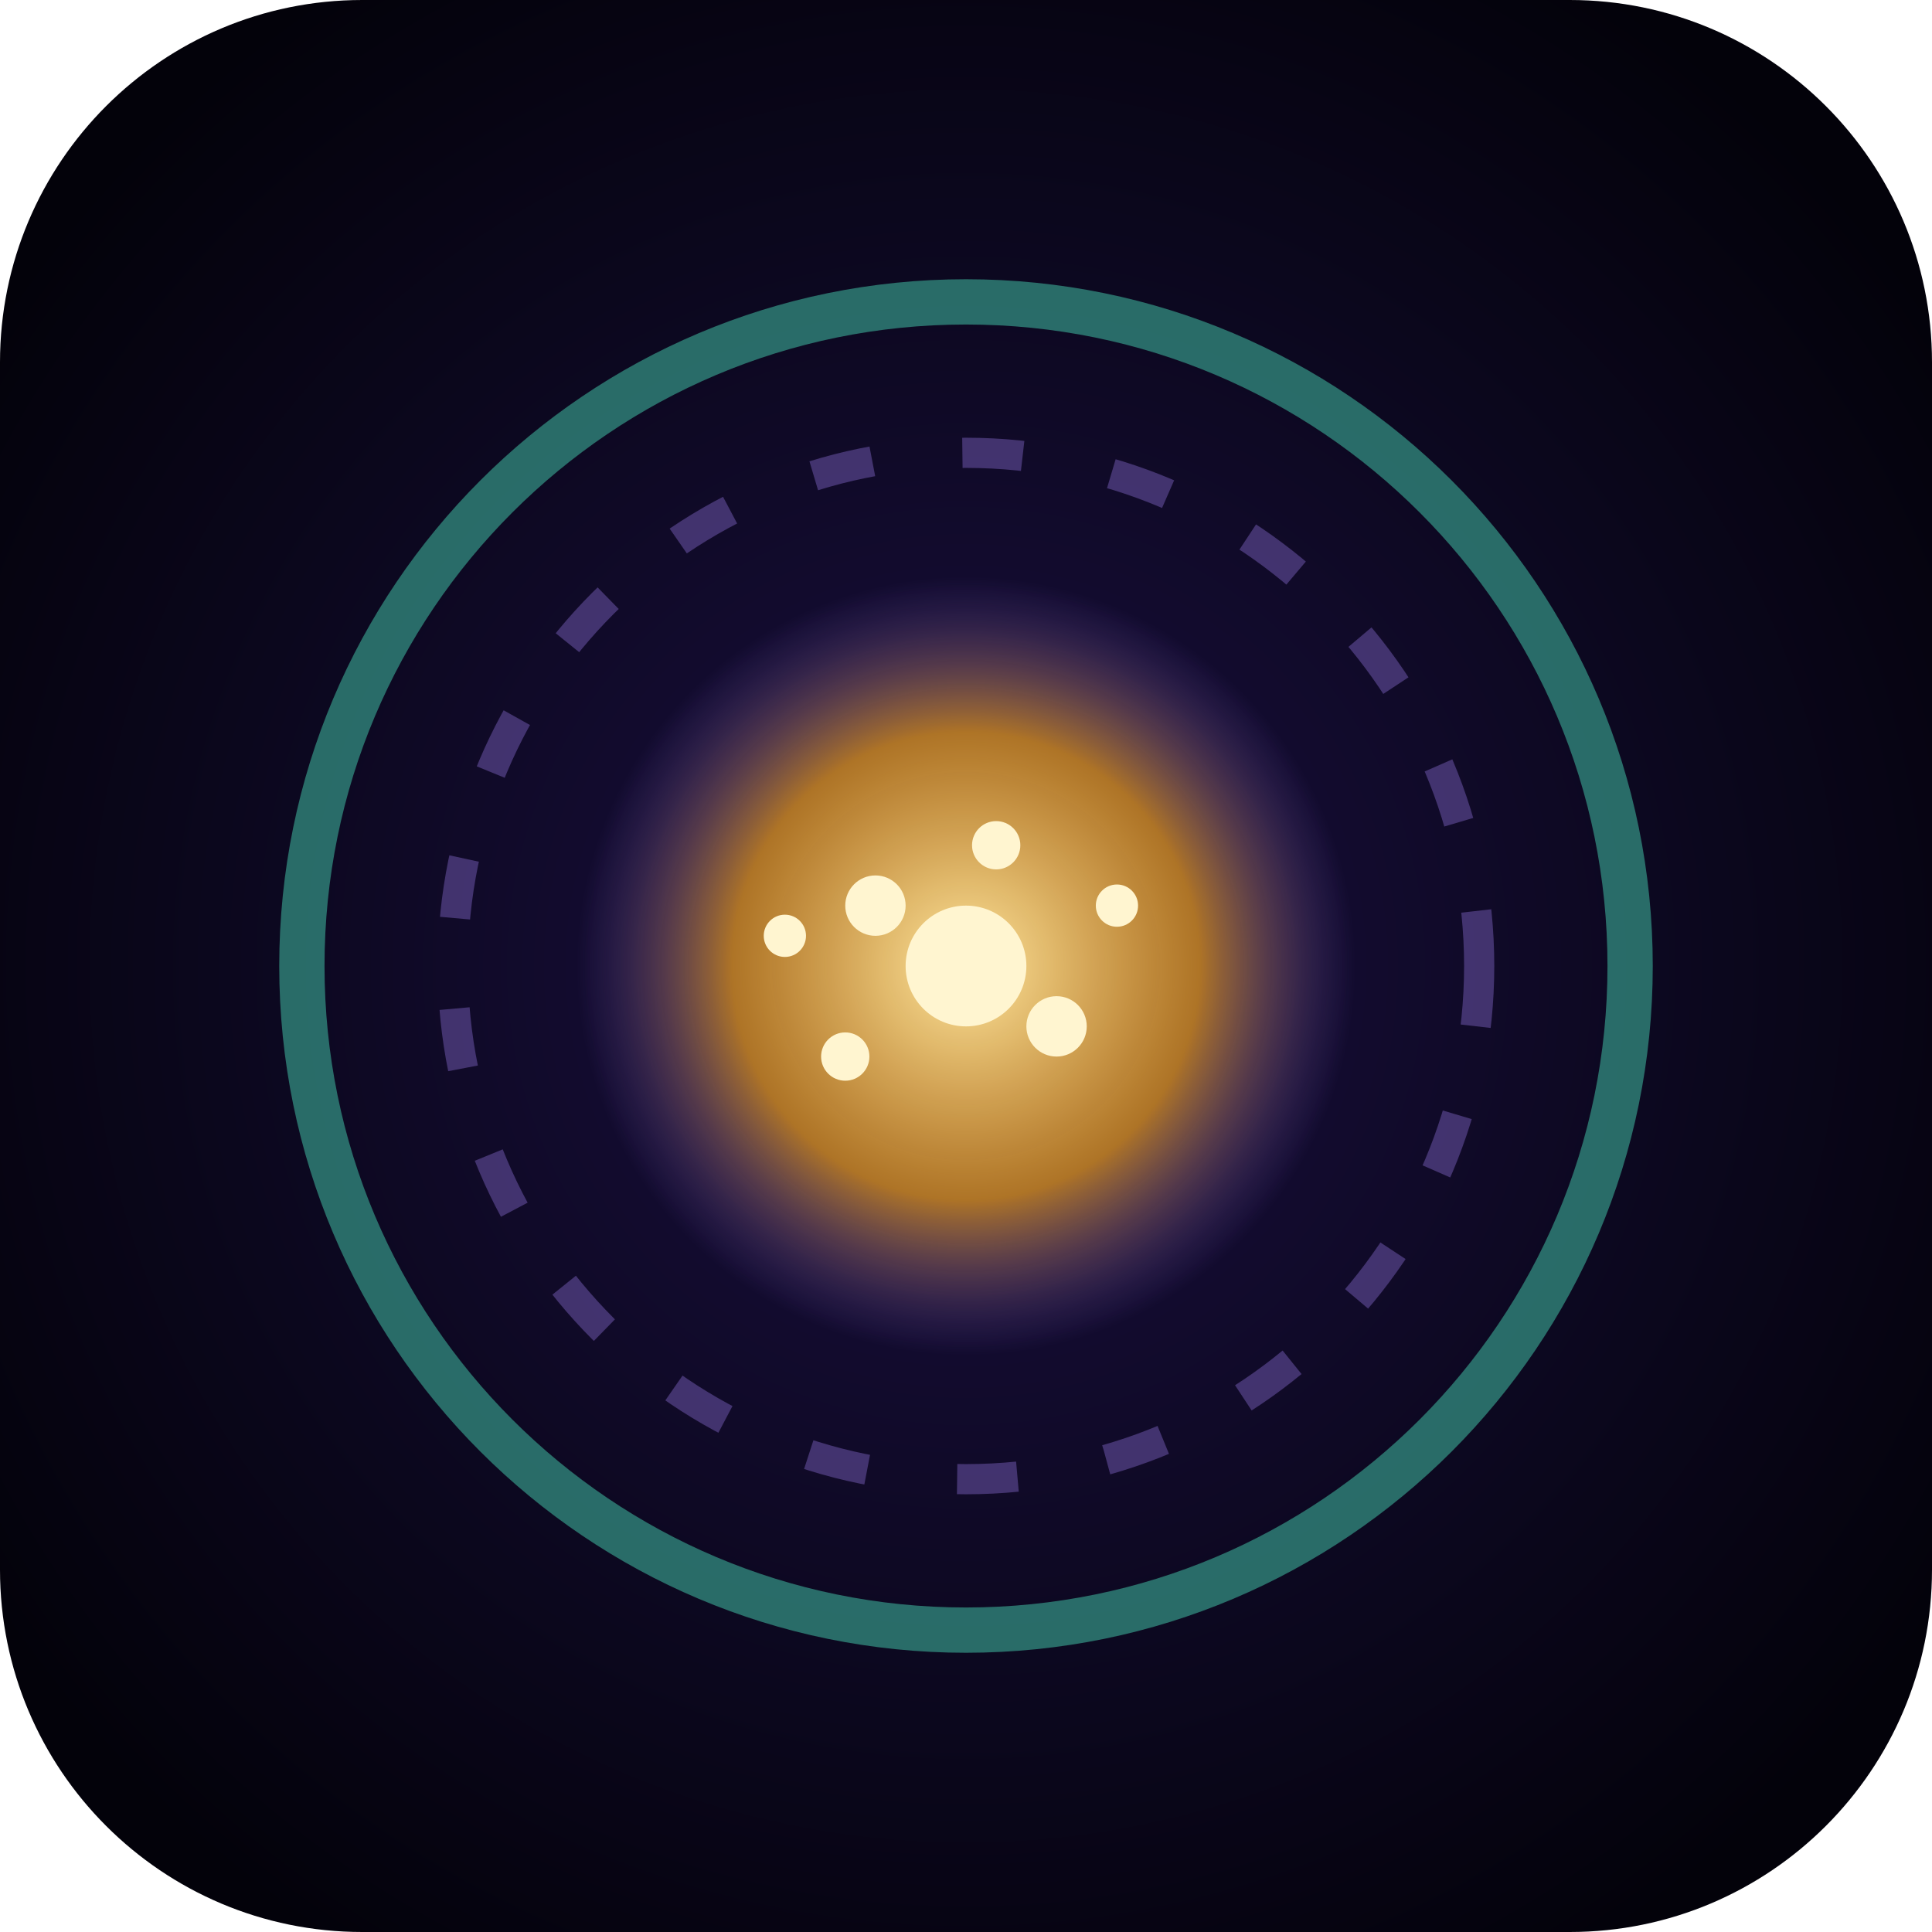
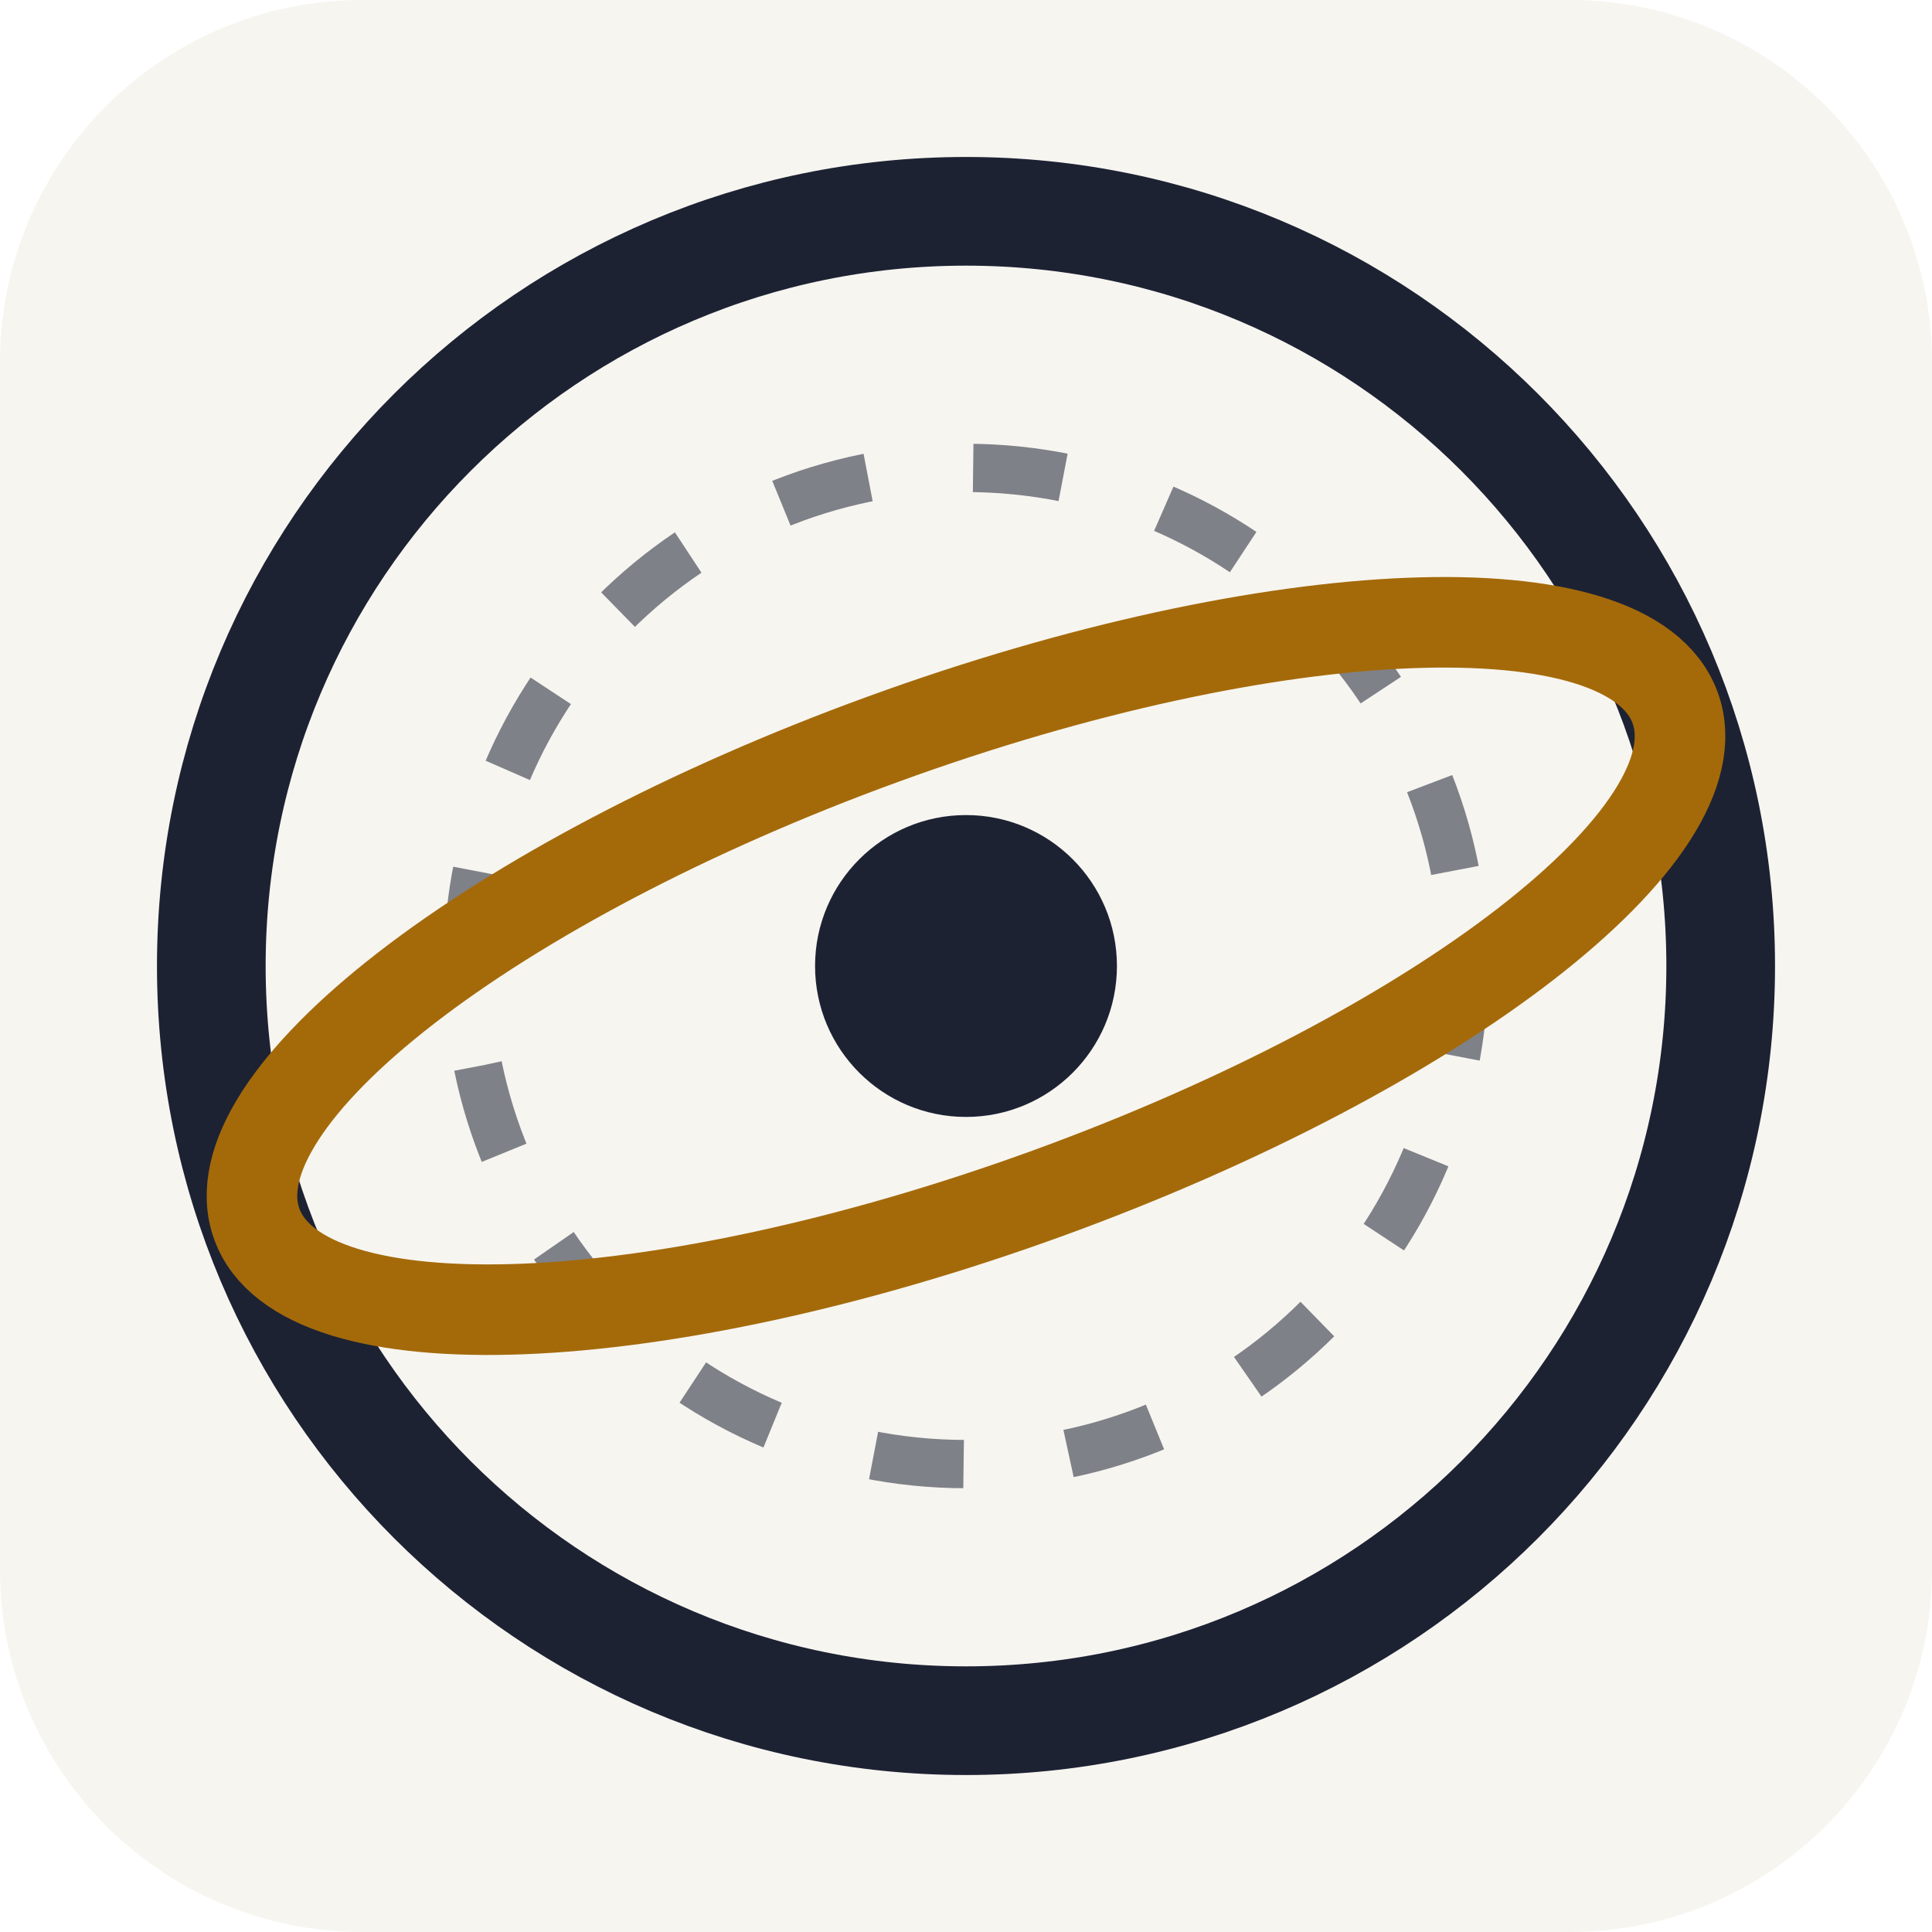
<svg xmlns="http://www.w3.org/2000/svg" viewBox="0 0 64 64" width="64" height="64">
-   <defs>
-     <radialGradient id="bg" cx="50%" cy="50%" r="60%">
-       <stop offset="0%" stop-color="#1a1040" />
-       <stop offset="100%" stop-color="#03020a" />
-     </radialGradient>
-     <radialGradient id="core" cx="50%" cy="50%" r="50%">
-       <stop offset="0%" stop-color="#ffe8a0" />
-       <stop offset="60%" stop-color="#f0a020" stop-opacity="0.7" />
-       <stop offset="100%" stop-color="#7055d4" stop-opacity="0" />
-     </radialGradient>
-   </defs>
-   <rect width="64" height="64" rx="12" fill="url(#bg)" />
-   <circle cx="32" cy="32" r="22" fill="none" stroke="#4de8c0" stroke-opacity="0.45" stroke-width="1.5" />
-   <circle cx="32" cy="32" r="17" fill="none" stroke="#a080f0" stroke-opacity="0.35" stroke-width="1" stroke-dasharray="2 3" />
-   <circle cx="32" cy="32" r="13" fill="url(#core)" />
-   <g fill="#fff5d0">
-     <circle cx="32" cy="32" r="2" />
-     <circle cx="29" cy="30" r="1" />
-     <circle cx="35" cy="34" r="1" />
-     <circle cx="33" cy="28" r="0.8" />
-     <circle cx="28" cy="35" r="0.8" />
-     <circle cx="37" cy="30" r="0.7" />
-     <circle cx="26" cy="31" r="0.7" />
+   <rect width="64" height="64" rx="12" fill="#f7f5f0" />
+   <g transform="translate(32 32)">
+     <circle r="25" fill="none" stroke="#1d2233" stroke-width="3.6" />
+     <circle r="16.5" fill="none" stroke="#1d2233" stroke-width="1.6" stroke-dasharray="3 3.5" opacity=".55" />
+     <ellipse rx="25" ry="8" fill="none" stroke="#a46a0a" stroke-width="3" transform="rotate(-20)" />
+     <circle r="5" fill="#1d2233" />
  </g>
</svg>
